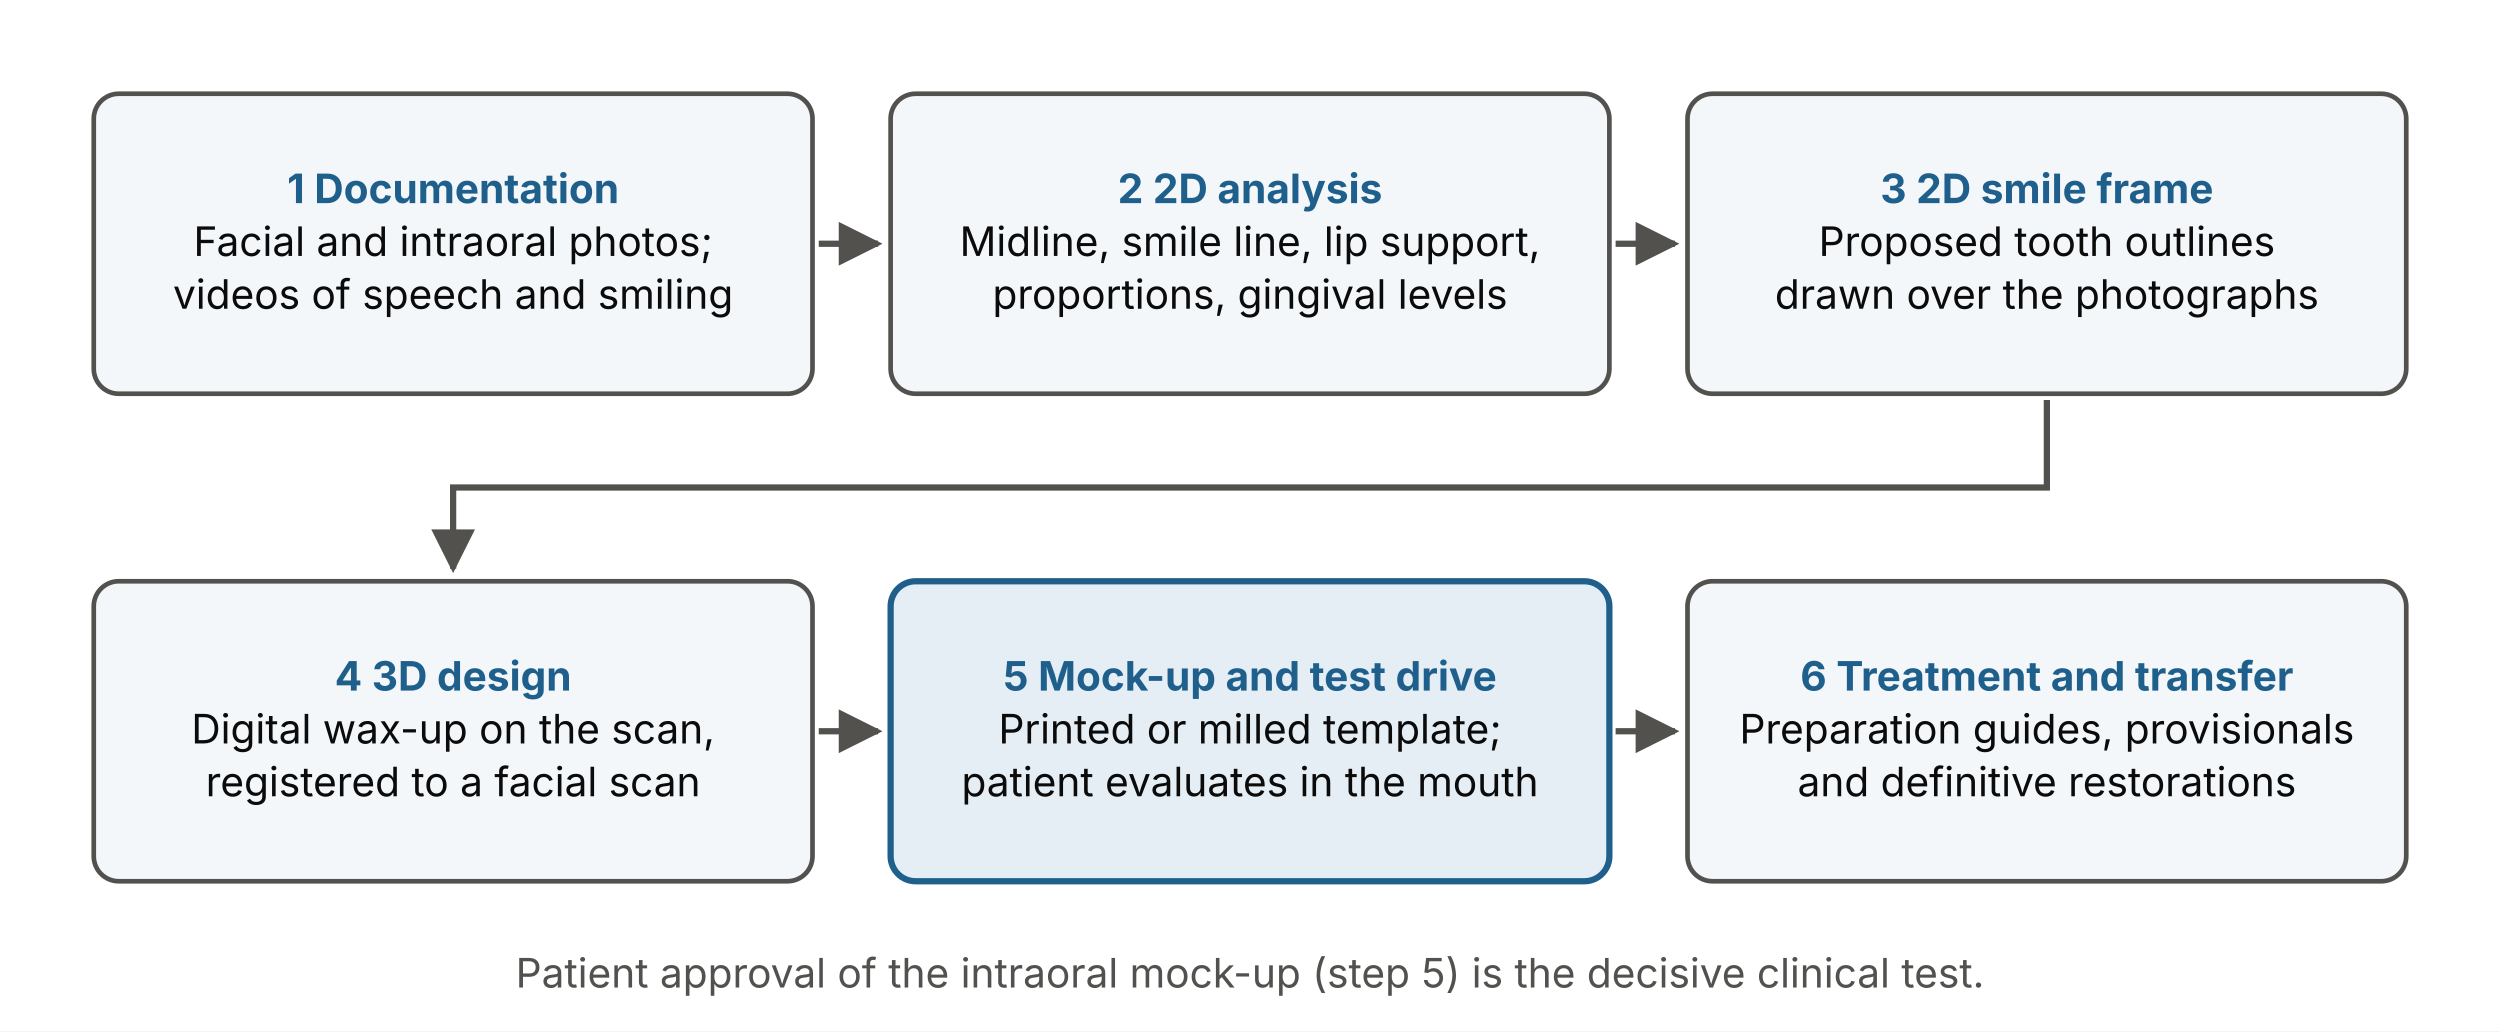
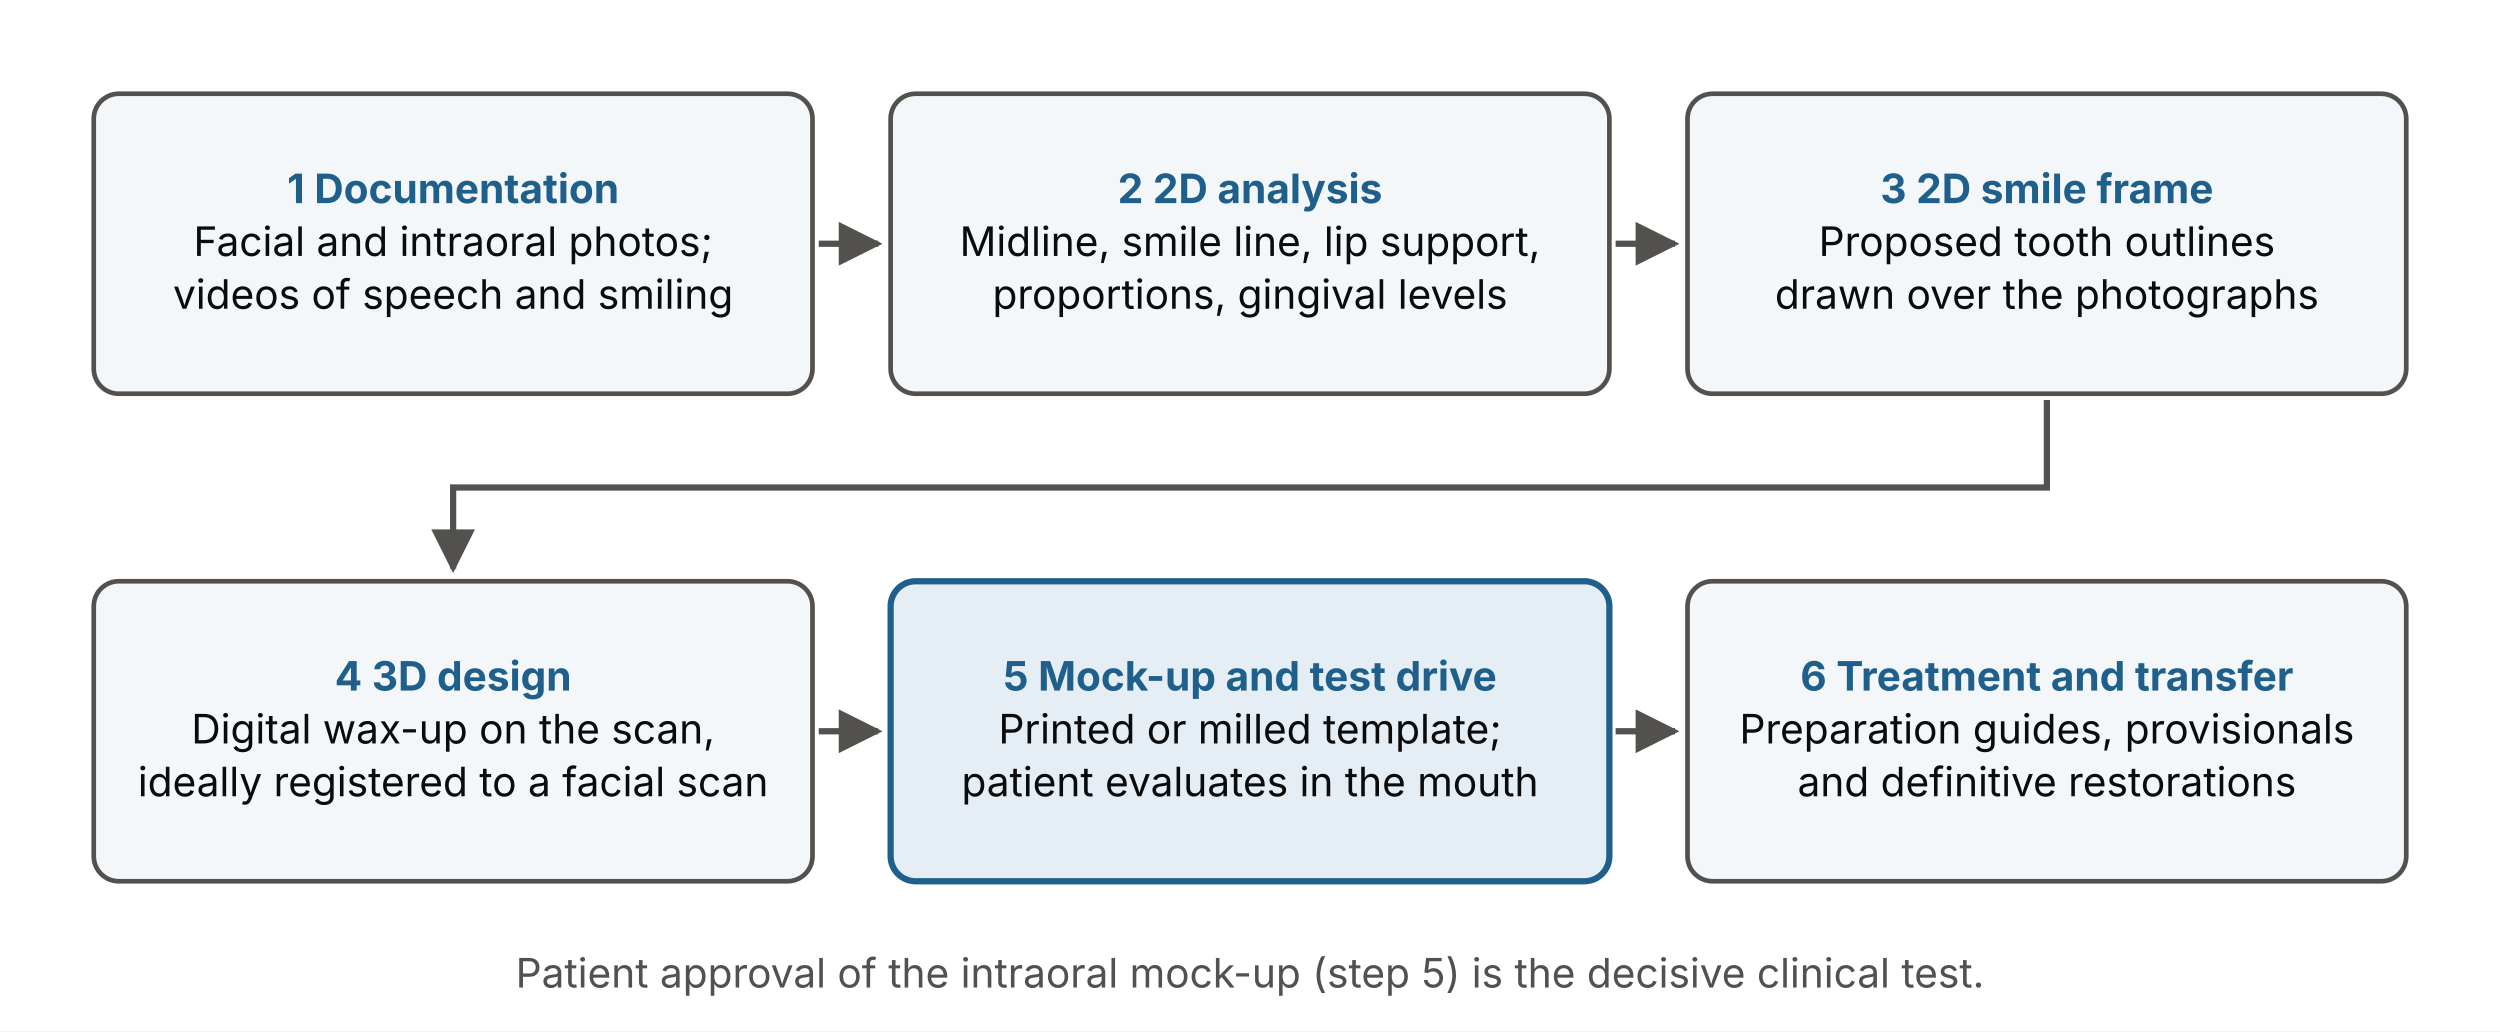
<svg xmlns="http://www.w3.org/2000/svg" viewBox="0 0 800 330" role="img" aria-labelledby="t d" font-family="Inter, Carlito, 'DejaVu Sans', sans-serif">
  <defs>
    <marker id="ar" viewBox="0 0 10 10" refX="9" refY="5" markerWidth="7" markerHeight="7" orient="auto-start-reverse">
      <path d="M0,0 L10,5 L0,10 z" fill="#52514e" />
    </marker>
    <marker id="ara" viewBox="0 0 10 10" refX="9" refY="5" markerWidth="7" markerHeight="7" orient="auto-start-reverse">
      <path d="M0,0 L10,5 L0,10 z" fill="#1f5f8b" />
    </marker>
    <pattern id="hatch" width="6" height="6" patternUnits="userSpaceOnUse" patternTransform="rotate(45)">
      <rect width="6" height="6" fill="#fff1c7" />
      <line x1="0" y1="0" x2="0" y2="6" stroke="#eb6834" stroke-width="2" />
    </pattern>
  </defs>
  <rect width="800" height="330" fill="#ffffff" />
  <rect x="30" y="30" width="230" height="96" rx="8" fill="#f3f7fa" stroke="#52514e" stroke-width="1.5" />
  <text x="145.0" y="65.0" font-size="13" fill="#1f5f8b" text-anchor="middle" font-weight="700">1  Documentation</text>
  <text x="145.0" y="81.9" font-size="13" fill="#0b0b0b" text-anchor="middle" font-weight="400">Facial and intraoral photos;</text>
  <text x="145.0" y="98.8" font-size="13" fill="#0b0b0b" text-anchor="middle" font-weight="400">videos of speech and smiling</text>
  <rect x="285" y="30" width="230" height="96" rx="8" fill="#f3f7fa" stroke="#52514e" stroke-width="1.5" />
  <text x="400.0" y="65.0" font-size="13" fill="#1f5f8b" text-anchor="middle" font-weight="700">2  2D analysis</text>
  <text x="400.0" y="81.9" font-size="13" fill="#0b0b0b" text-anchor="middle" font-weight="400">Midline, smile line, lip support,</text>
  <text x="400.0" y="98.8" font-size="13" fill="#0b0b0b" text-anchor="middle" font-weight="400">proportions, gingival levels</text>
  <rect x="540" y="30" width="230" height="96" rx="8" fill="#f3f7fa" stroke="#52514e" stroke-width="1.5" />
  <text x="655.0" y="65.0" font-size="13" fill="#1f5f8b" text-anchor="middle" font-weight="700">3  2D smile frame</text>
  <text x="655.0" y="81.9" font-size="13" fill="#0b0b0b" text-anchor="middle" font-weight="400">Proposed tooth outlines</text>
  <text x="655.0" y="98.8" font-size="13" fill="#0b0b0b" text-anchor="middle" font-weight="400">drawn over the photographs</text>
  <rect x="30" y="186" width="230" height="96" rx="8" fill="#f3f7fa" stroke="#52514e" stroke-width="1.5" />
  <text x="145.0" y="221.0" font-size="13" fill="#1f5f8b" text-anchor="middle" font-weight="700">4  3D design</text>
  <text x="145.0" y="237.9" font-size="13" fill="#0b0b0b" text-anchor="middle" font-weight="400">Digital wax-up on the scan,</text>
-   <text x="145.0" y="254.8" font-size="13" fill="#0b0b0b" text-anchor="middle" font-weight="400">registered to a facial scan</text>
+   <text x="145.0" y="254.8" font-size="13" fill="#0b0b0b" text-anchor="middle" font-weight="400">ideally registered to a facial scan</text>
  <rect x="285" y="186" width="230" height="96" rx="8" fill="#e6eef5" stroke="#1f5f8b" stroke-width="2" />
  <text x="400.0" y="221.0" font-size="13" fill="#1f5f8b" text-anchor="middle" font-weight="700">5  Mock-up and test drive</text>
  <text x="400.0" y="237.9" font-size="13" fill="#0b0b0b" text-anchor="middle" font-weight="400">Printed or milled template;</text>
  <text x="400.0" y="254.8" font-size="13" fill="#0b0b0b" text-anchor="middle" font-weight="400">patient evaluates in the mouth</text>
  <rect x="540" y="186" width="230" height="96" rx="8" fill="#f3f7fa" stroke="#52514e" stroke-width="1.5" />
  <text x="655.0" y="221.0" font-size="13" fill="#1f5f8b" text-anchor="middle" font-weight="700">6  Treatment and transfer</text>
  <text x="655.0" y="237.9" font-size="13" fill="#0b0b0b" text-anchor="middle" font-weight="400">Preparation guides, provisionals</text>
  <text x="655.0" y="254.8" font-size="13" fill="#0b0b0b" text-anchor="middle" font-weight="400">and definitive restorations</text>
  <line x1="262" y1="78.0" x2="281" y2="78.0" stroke="#52514e" stroke-width="2" marker-end="url(#ar)" />
  <line x1="517" y1="78.0" x2="536" y2="78.0" stroke="#52514e" stroke-width="2" marker-end="url(#ar)" />
  <line x1="262" y1="234.0" x2="281" y2="234.0" stroke="#52514e" stroke-width="2" marker-end="url(#ar)" />
  <line x1="517" y1="234.0" x2="536" y2="234.0" stroke="#52514e" stroke-width="2" marker-end="url(#ar)" />
  <path d="M 655.0 128 L 655.0 156 L 145.0 156 L 145.0 182" fill="none" stroke="#52514e" stroke-width="2" marker-end="url(#ar)" />
  <text x="400.0" y="316" font-size="13" fill="#52514e" text-anchor="middle" font-weight="400">Patient approval of the intraoral mock-up (step 5) is the decisive clinical test.</text>
</svg>
